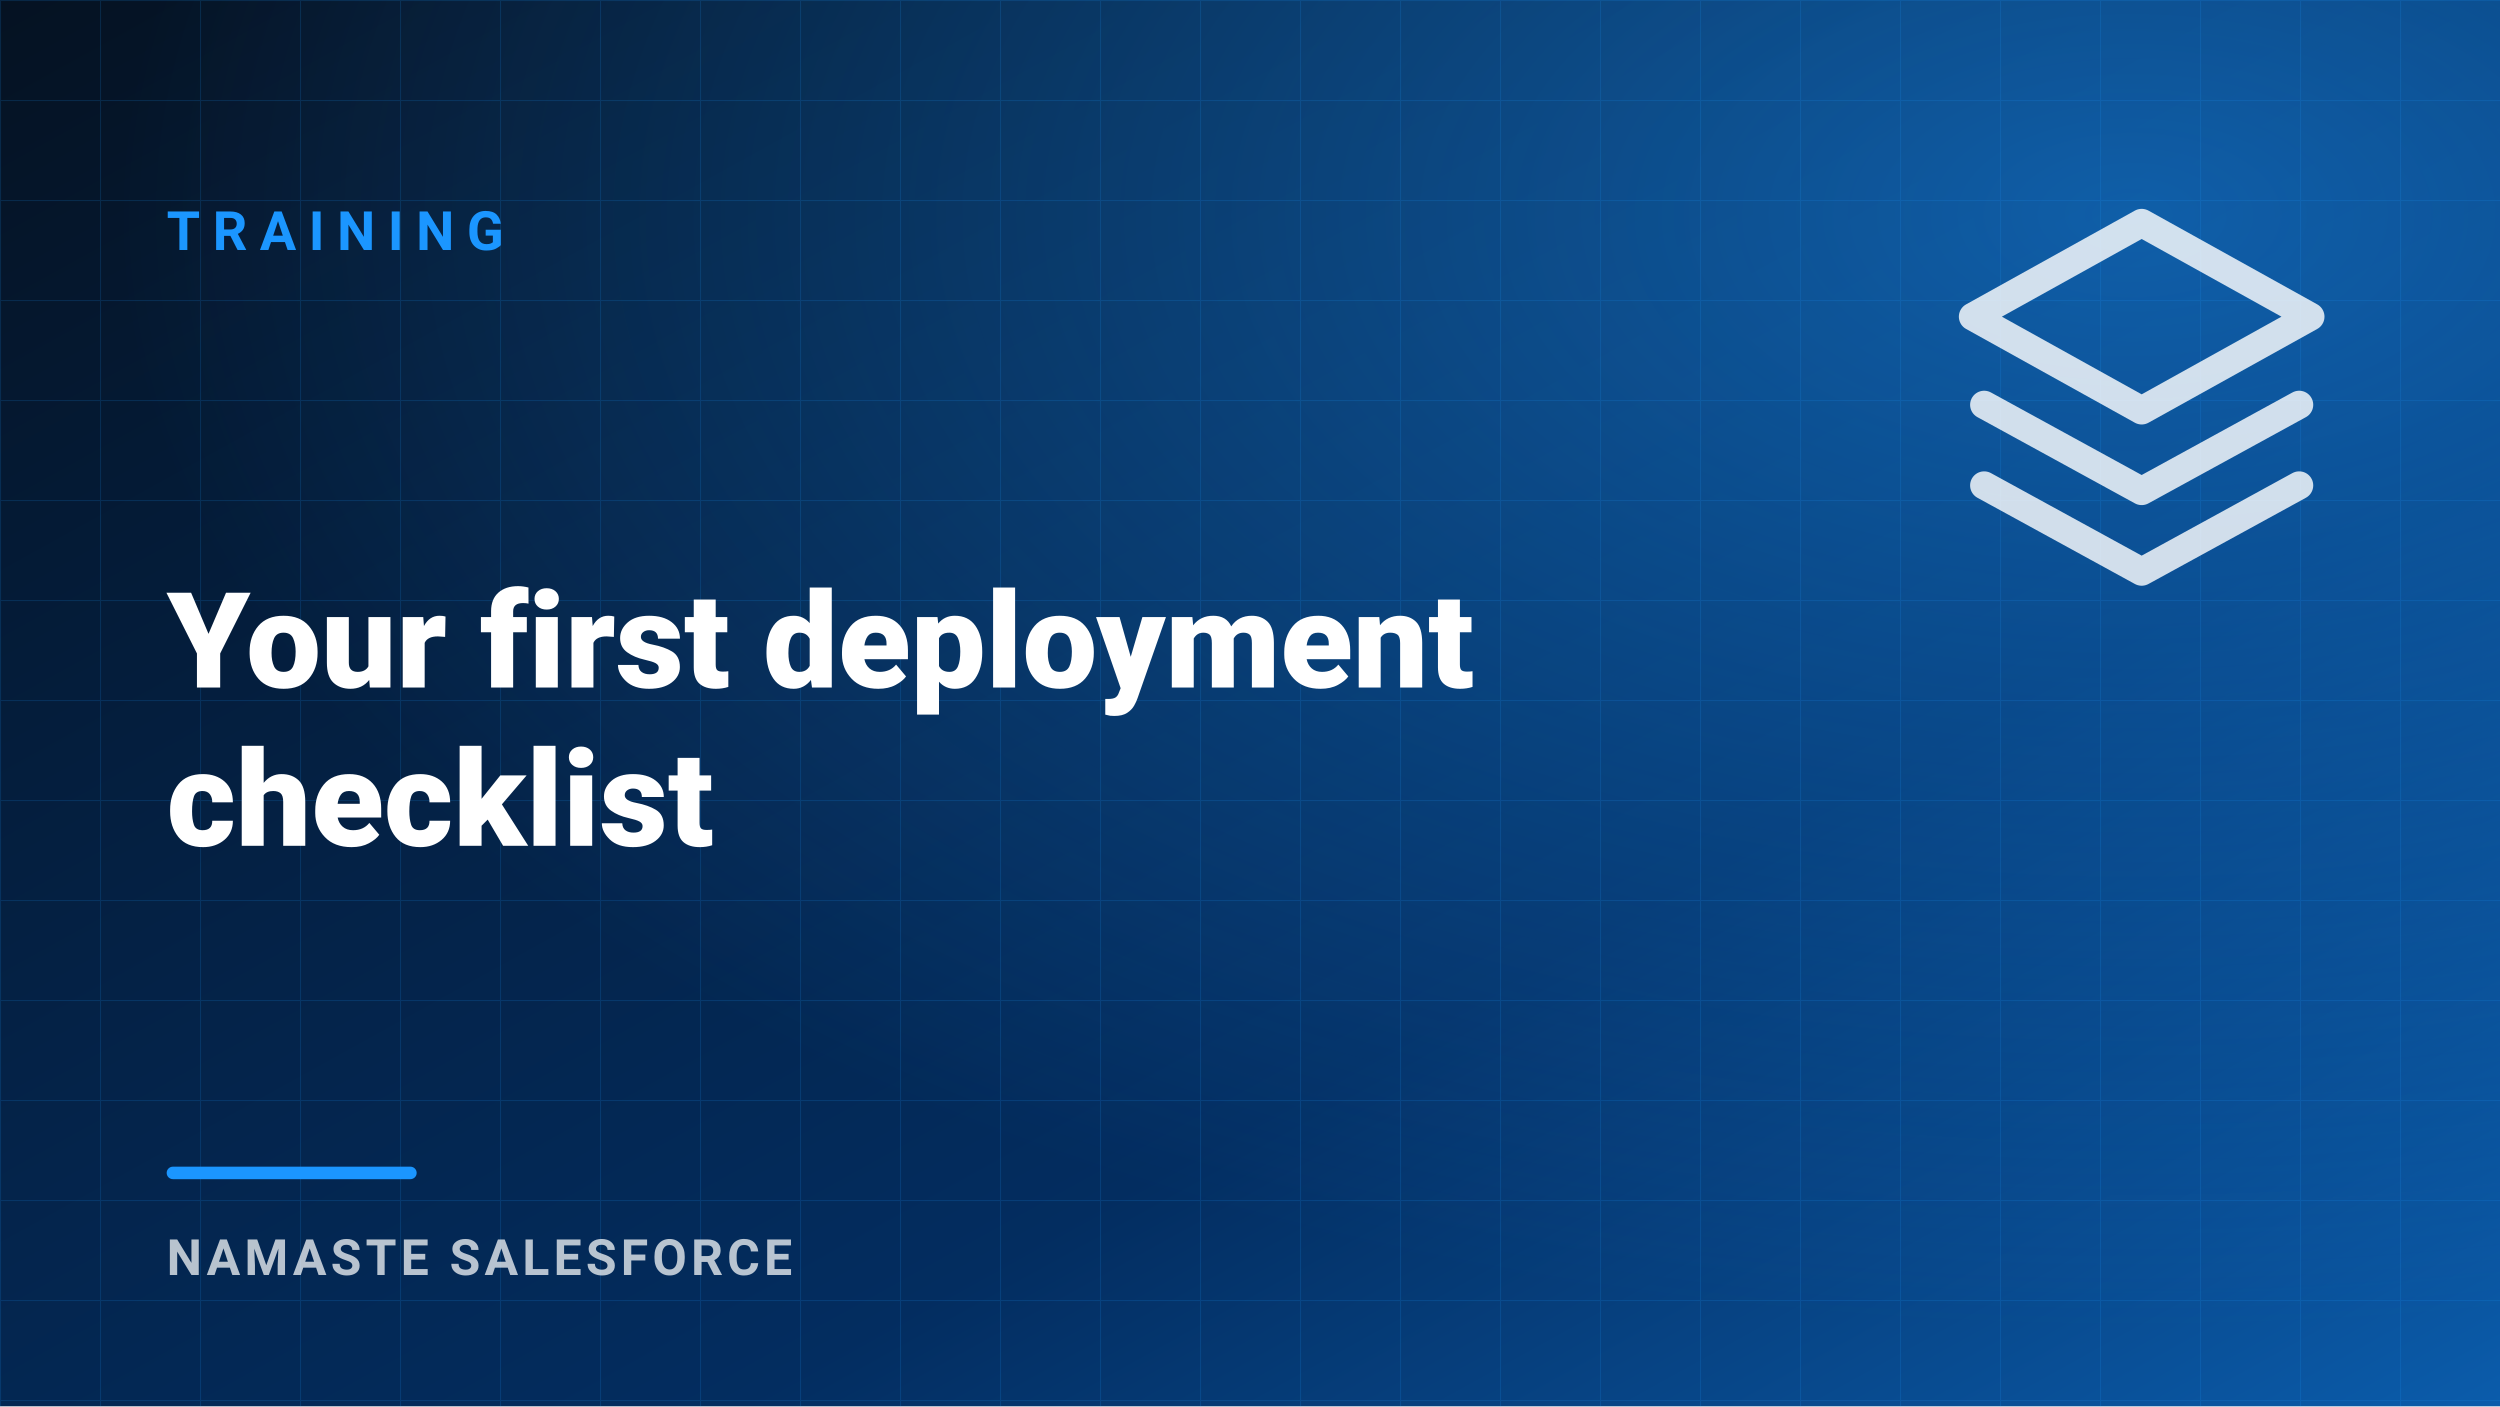
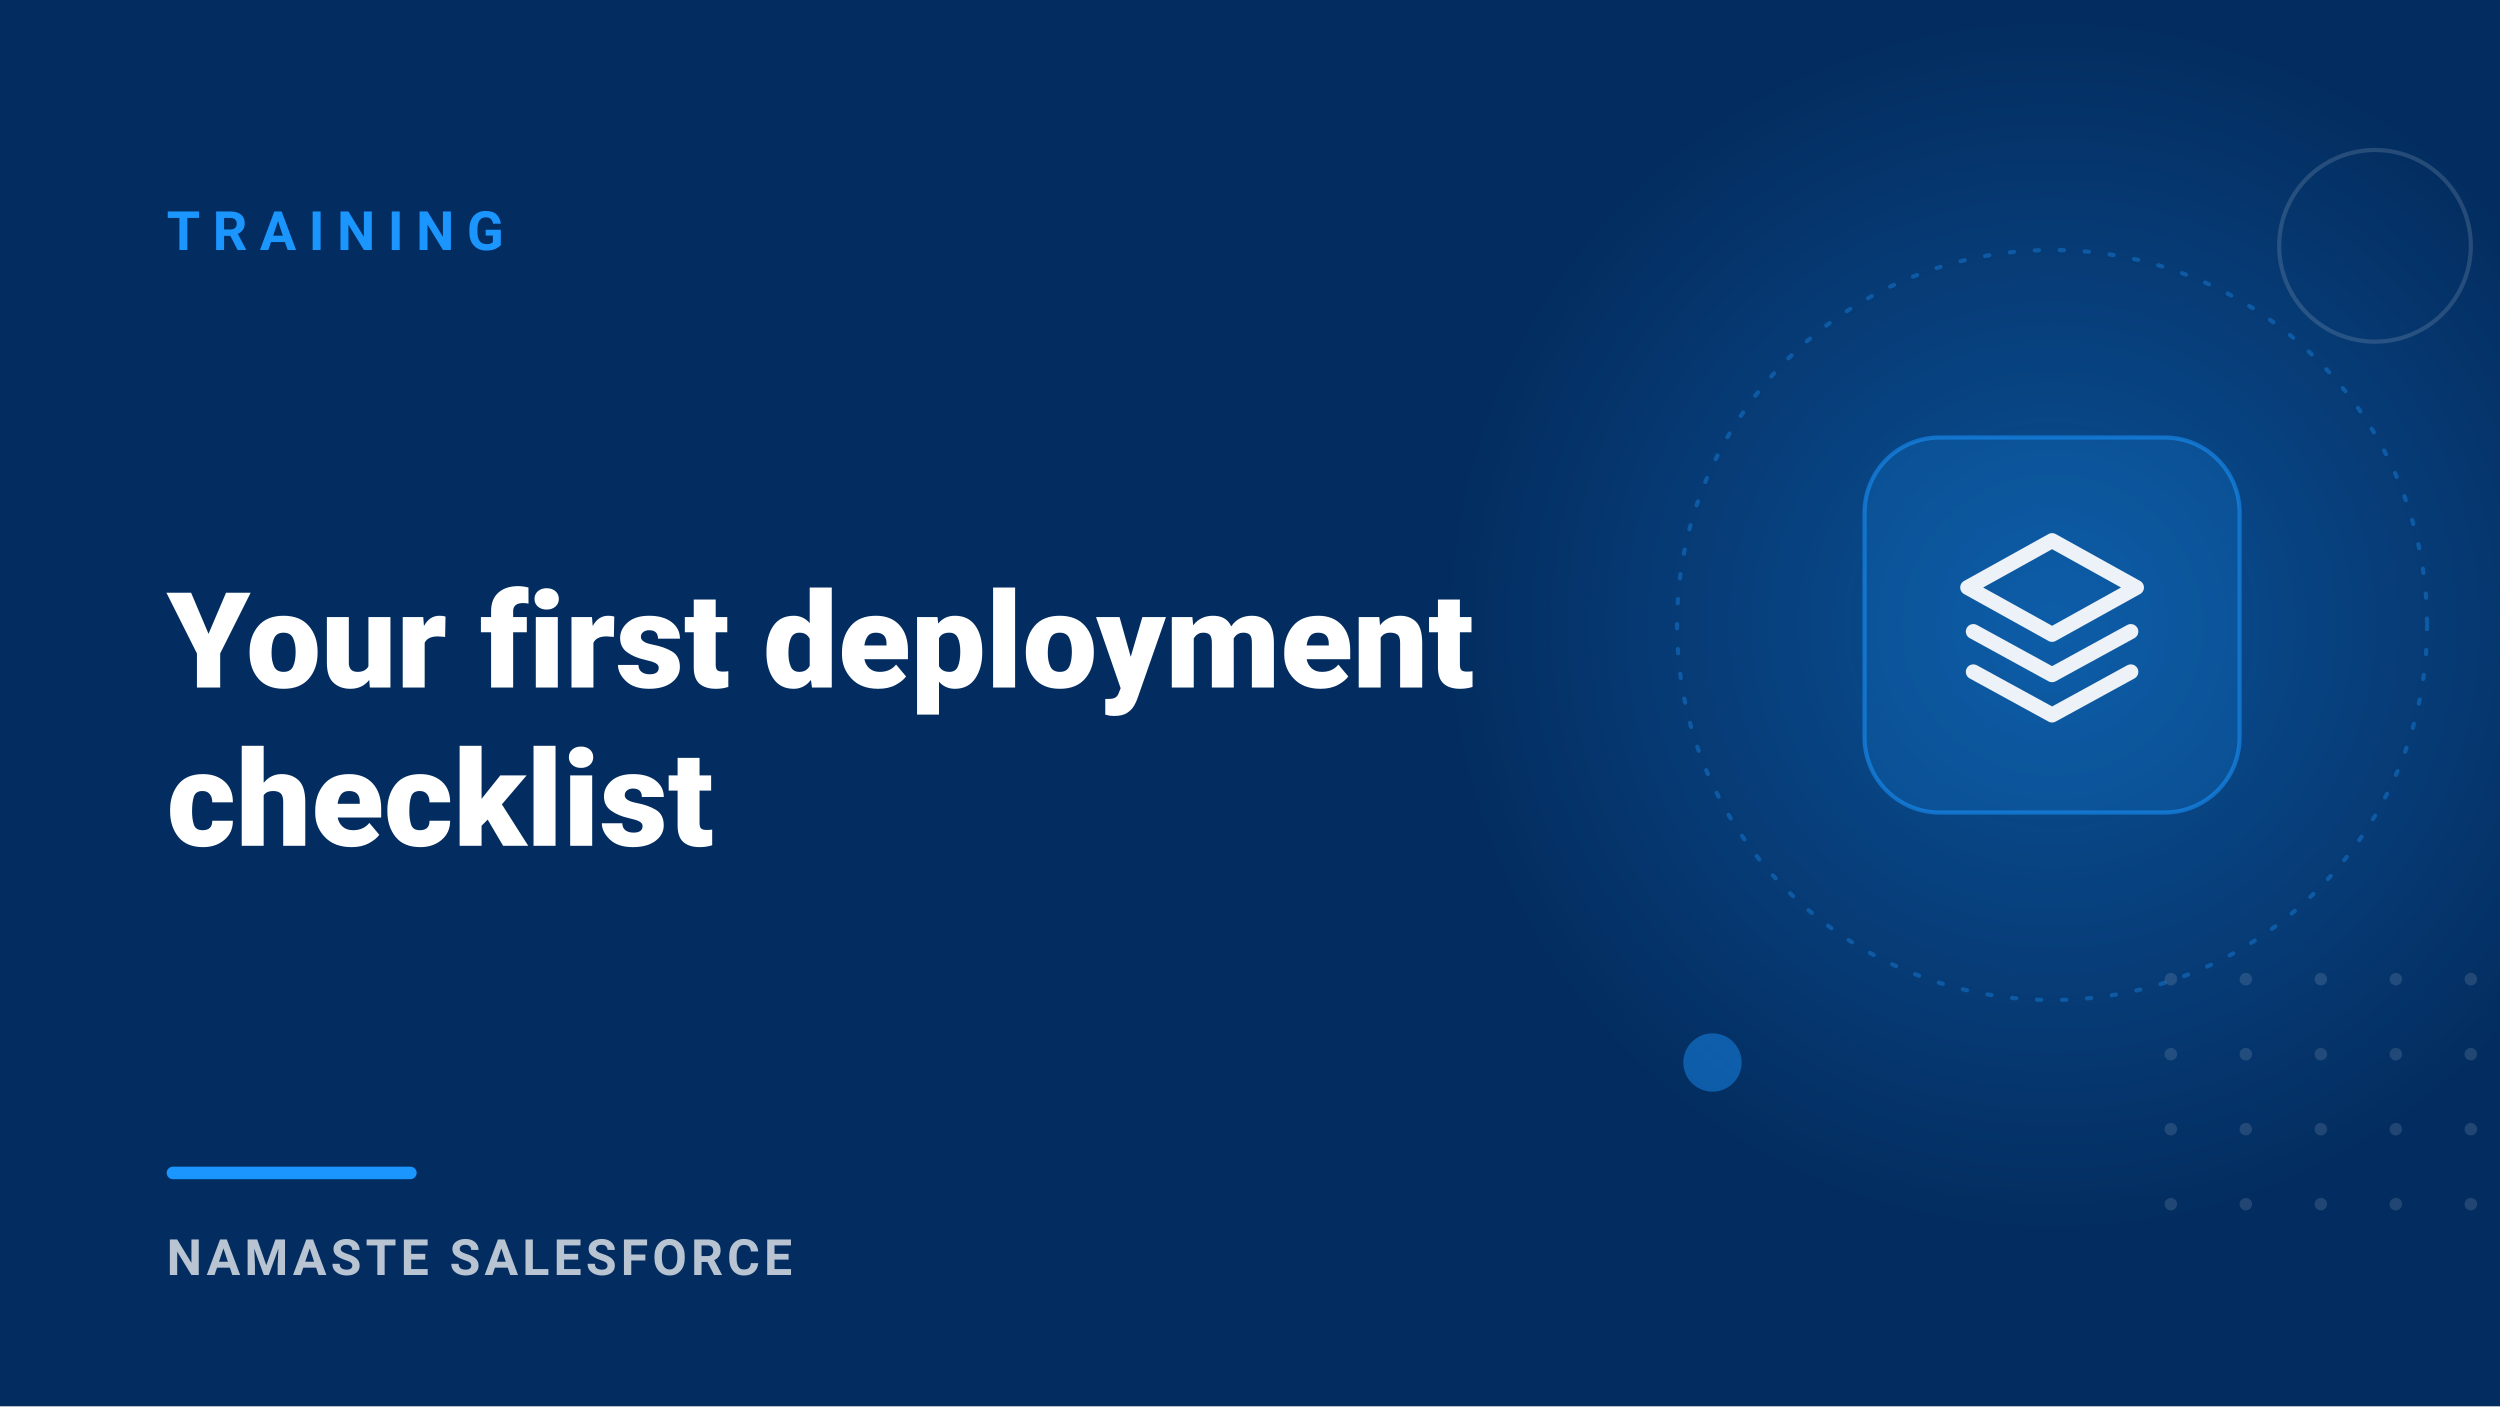
<svg xmlns="http://www.w3.org/2000/svg" viewBox="0 0 1200 675" font-family="Figtree,-apple-system,'Segoe UI',Roboto,sans-serif">
  <defs>
-     <linearGradient id="bg" x1="0" y1="0" x2="1" y2="1">
-       <stop offset="0" stop-color="#051222" />
-       <stop offset="0.65" stop-color="#032d60" />
-       <stop offset="1" stop-color="#0b5cab" />
-     </linearGradient>
-     <pattern id="grid" width="48" height="48" patternUnits="userSpaceOnUse">
-       <path d="M48 0H0v48" fill="none" stroke="rgba(27,150,255,0.16)" stroke-width="1" />
-     </pattern>
-     <radialGradient id="glow" cx="0.85" cy="0.15" r="0.8">
-       <stop offset="0" stop-color="rgba(27,150,255,0.5)" />
+     <radialGradient id="glow" cx="0.5" cy="0.5" r="0.5">
+       <stop offset="0" stop-color="rgba(27,150,255,0.35)" />
      <stop offset="1" stop-color="rgba(27,150,255,0)" />
    </radialGradient>
+     <clipPath id="frame">
+       <rect width="1200" height="675" />
+     </clipPath>
  </defs>
-   <rect width="1200" height="675" fill="url(#bg)" />
-   <rect width="1200" height="675" fill="url(#grid)" />
-   <rect width="1200" height="675" fill="url(#glow)" />
-   <g transform="translate(920,80) scale(9)" fill="none" stroke="rgba(255,255,255,0.9)" stroke-width="1.5" stroke-linecap="round" stroke-linejoin="round" opacity="0.9">
-     <path d="m12 3 9 5-9 5-9-5 9-5z" />
-     <path d="m3.6 12.7 8.4 4.6 8.4-4.6M3.6 17 12 21.6 20.4 17" />
+   <rect width="1200" height="675" fill="#032d60" />
+   <g clip-path="url(#frame)">
+     <circle cx="985" cy="300" r="290" fill="url(#glow)" />
+     <circle cx="985" cy="300" r="180" fill="none" stroke="rgba(27,150,255,0.35)" stroke-width="2" stroke-dasharray="2 10" stroke-linecap="round" />
+     <circle cx="1140" cy="118" r="46" fill="none" stroke="rgba(255,255,255,0.14)" stroke-width="2" />
+     <circle cx="822" cy="510" r="14" fill="rgba(27,150,255,0.45)" />
+     <g fill="rgba(255,255,255,0.12)" transform="translate(1042,470)">
+       <circle cx="0" cy="0" r="3" />
+       <circle cx="0" cy="36" r="3" />
+       <circle cx="0" cy="72" r="3" />
+       <circle cx="0" cy="108" r="3" />
+       <circle cx="36" cy="0" r="3" />
+       <circle cx="36" cy="36" r="3" />
+       <circle cx="36" cy="72" r="3" />
+       <circle cx="36" cy="108" r="3" />
+       <circle cx="72" cy="0" r="3" />
+       <circle cx="72" cy="36" r="3" />
+       <circle cx="72" cy="72" r="3" />
+       <circle cx="72" cy="108" r="3" />
+       <circle cx="108" cy="0" r="3" />
+       <circle cx="108" cy="36" r="3" />
+       <circle cx="108" cy="72" r="3" />
+       <circle cx="108" cy="108" r="3" />
+       <circle cx="144" cy="0" r="3" />
+       <circle cx="144" cy="36" r="3" />
+       <circle cx="144" cy="72" r="3" />
+       <circle cx="144" cy="108" r="3" />
+     </g>
+     <rect x="895" y="210" width="180" height="180" rx="36" fill="rgba(27,150,255,0.16)" stroke="rgba(27,150,255,0.55)" stroke-width="2" />
+     <g transform="translate(931,246) scale(4.5)" fill="none" stroke="rgba(255,255,255,0.92)" stroke-width="1.6" stroke-linecap="round" stroke-linejoin="round">
+       <path d="m12 3 9 5-9 5-9-5 9-5z" />
+       <path d="m3.6 12.7 8.4 4.6 8.4-4.6M3.6 17 12 21.6 20.4 17" />
+     </g>
  </g>
  <text x="80" y="120" font-size="26" font-weight="700" letter-spacing="6" fill="#1b96ff">TRAINING</text>
  <text x="80" y="330" font-size="64" font-weight="800" fill="#ffffff">
    <tspan x="80" dy="0">Your first deployment</tspan>
    <tspan x="80" dy="76">checklist</tspan>
  </text>
  <rect x="80" y="560" width="120" height="6" rx="3" fill="#1b96ff" />
  <text x="80" y="612" font-size="24" font-weight="600" letter-spacing="2" fill="rgba(244,246,248,0.75)">NAMASTE SALESFORCE</text>
</svg>
